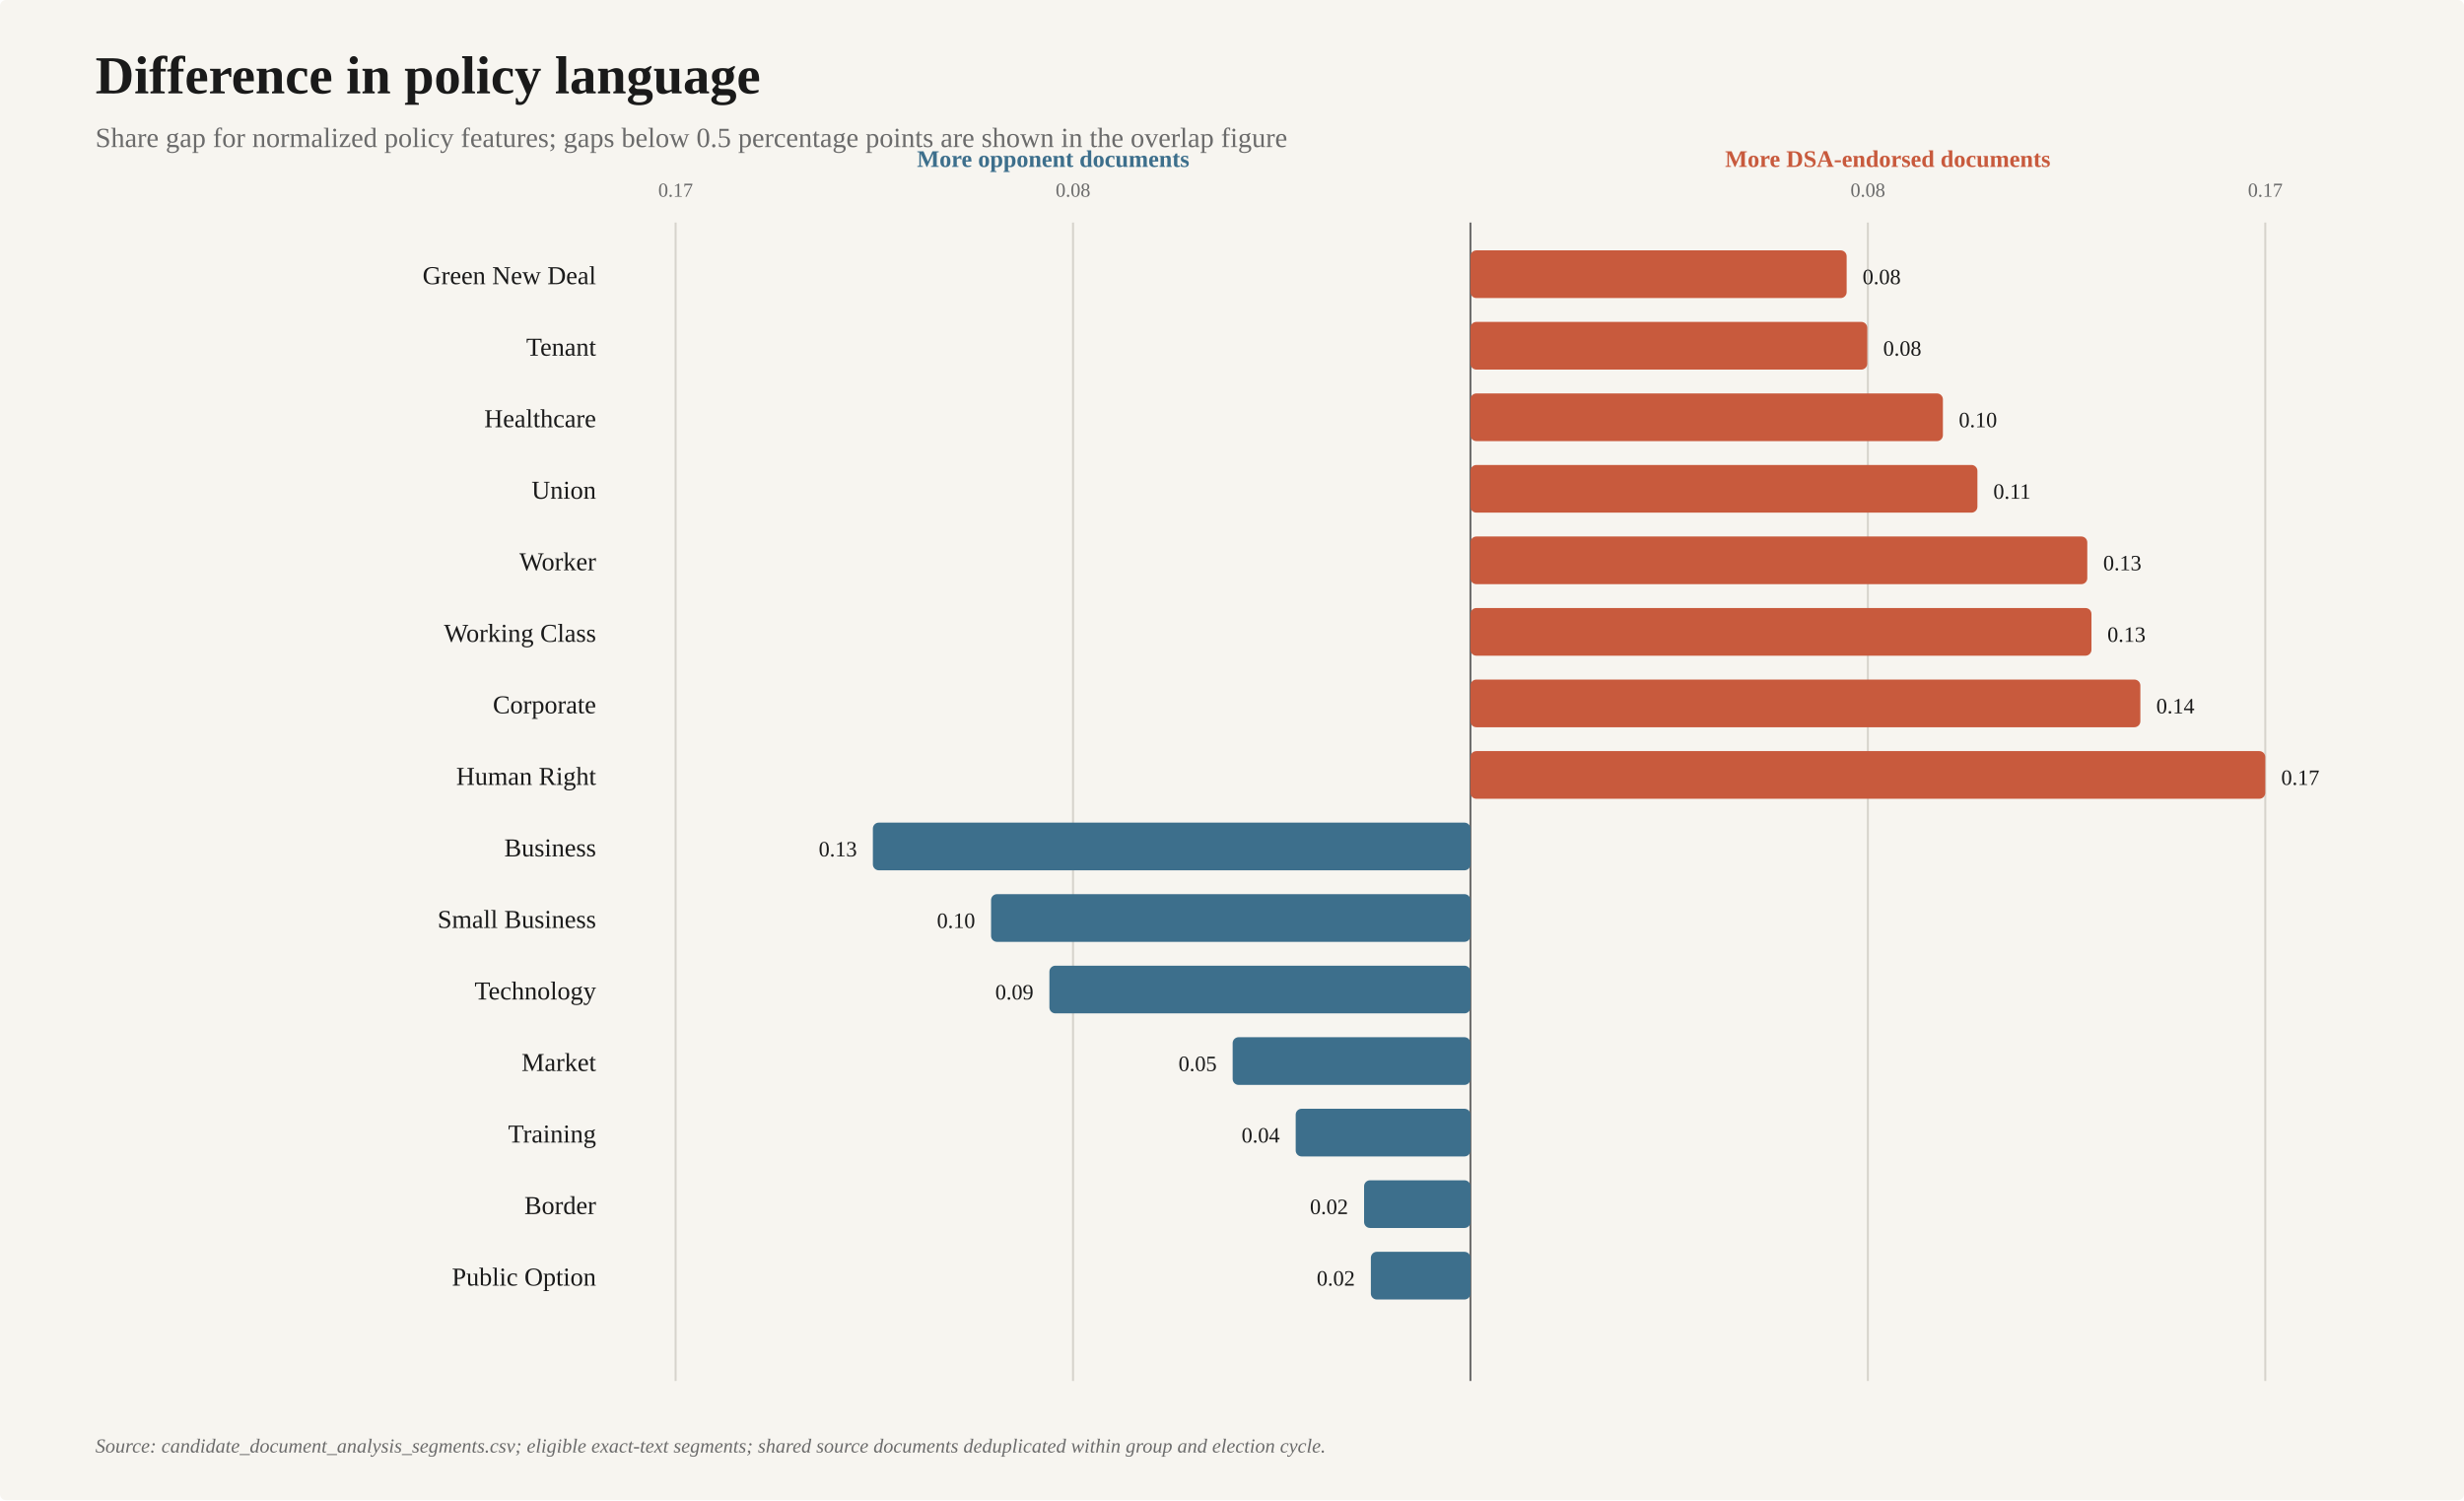
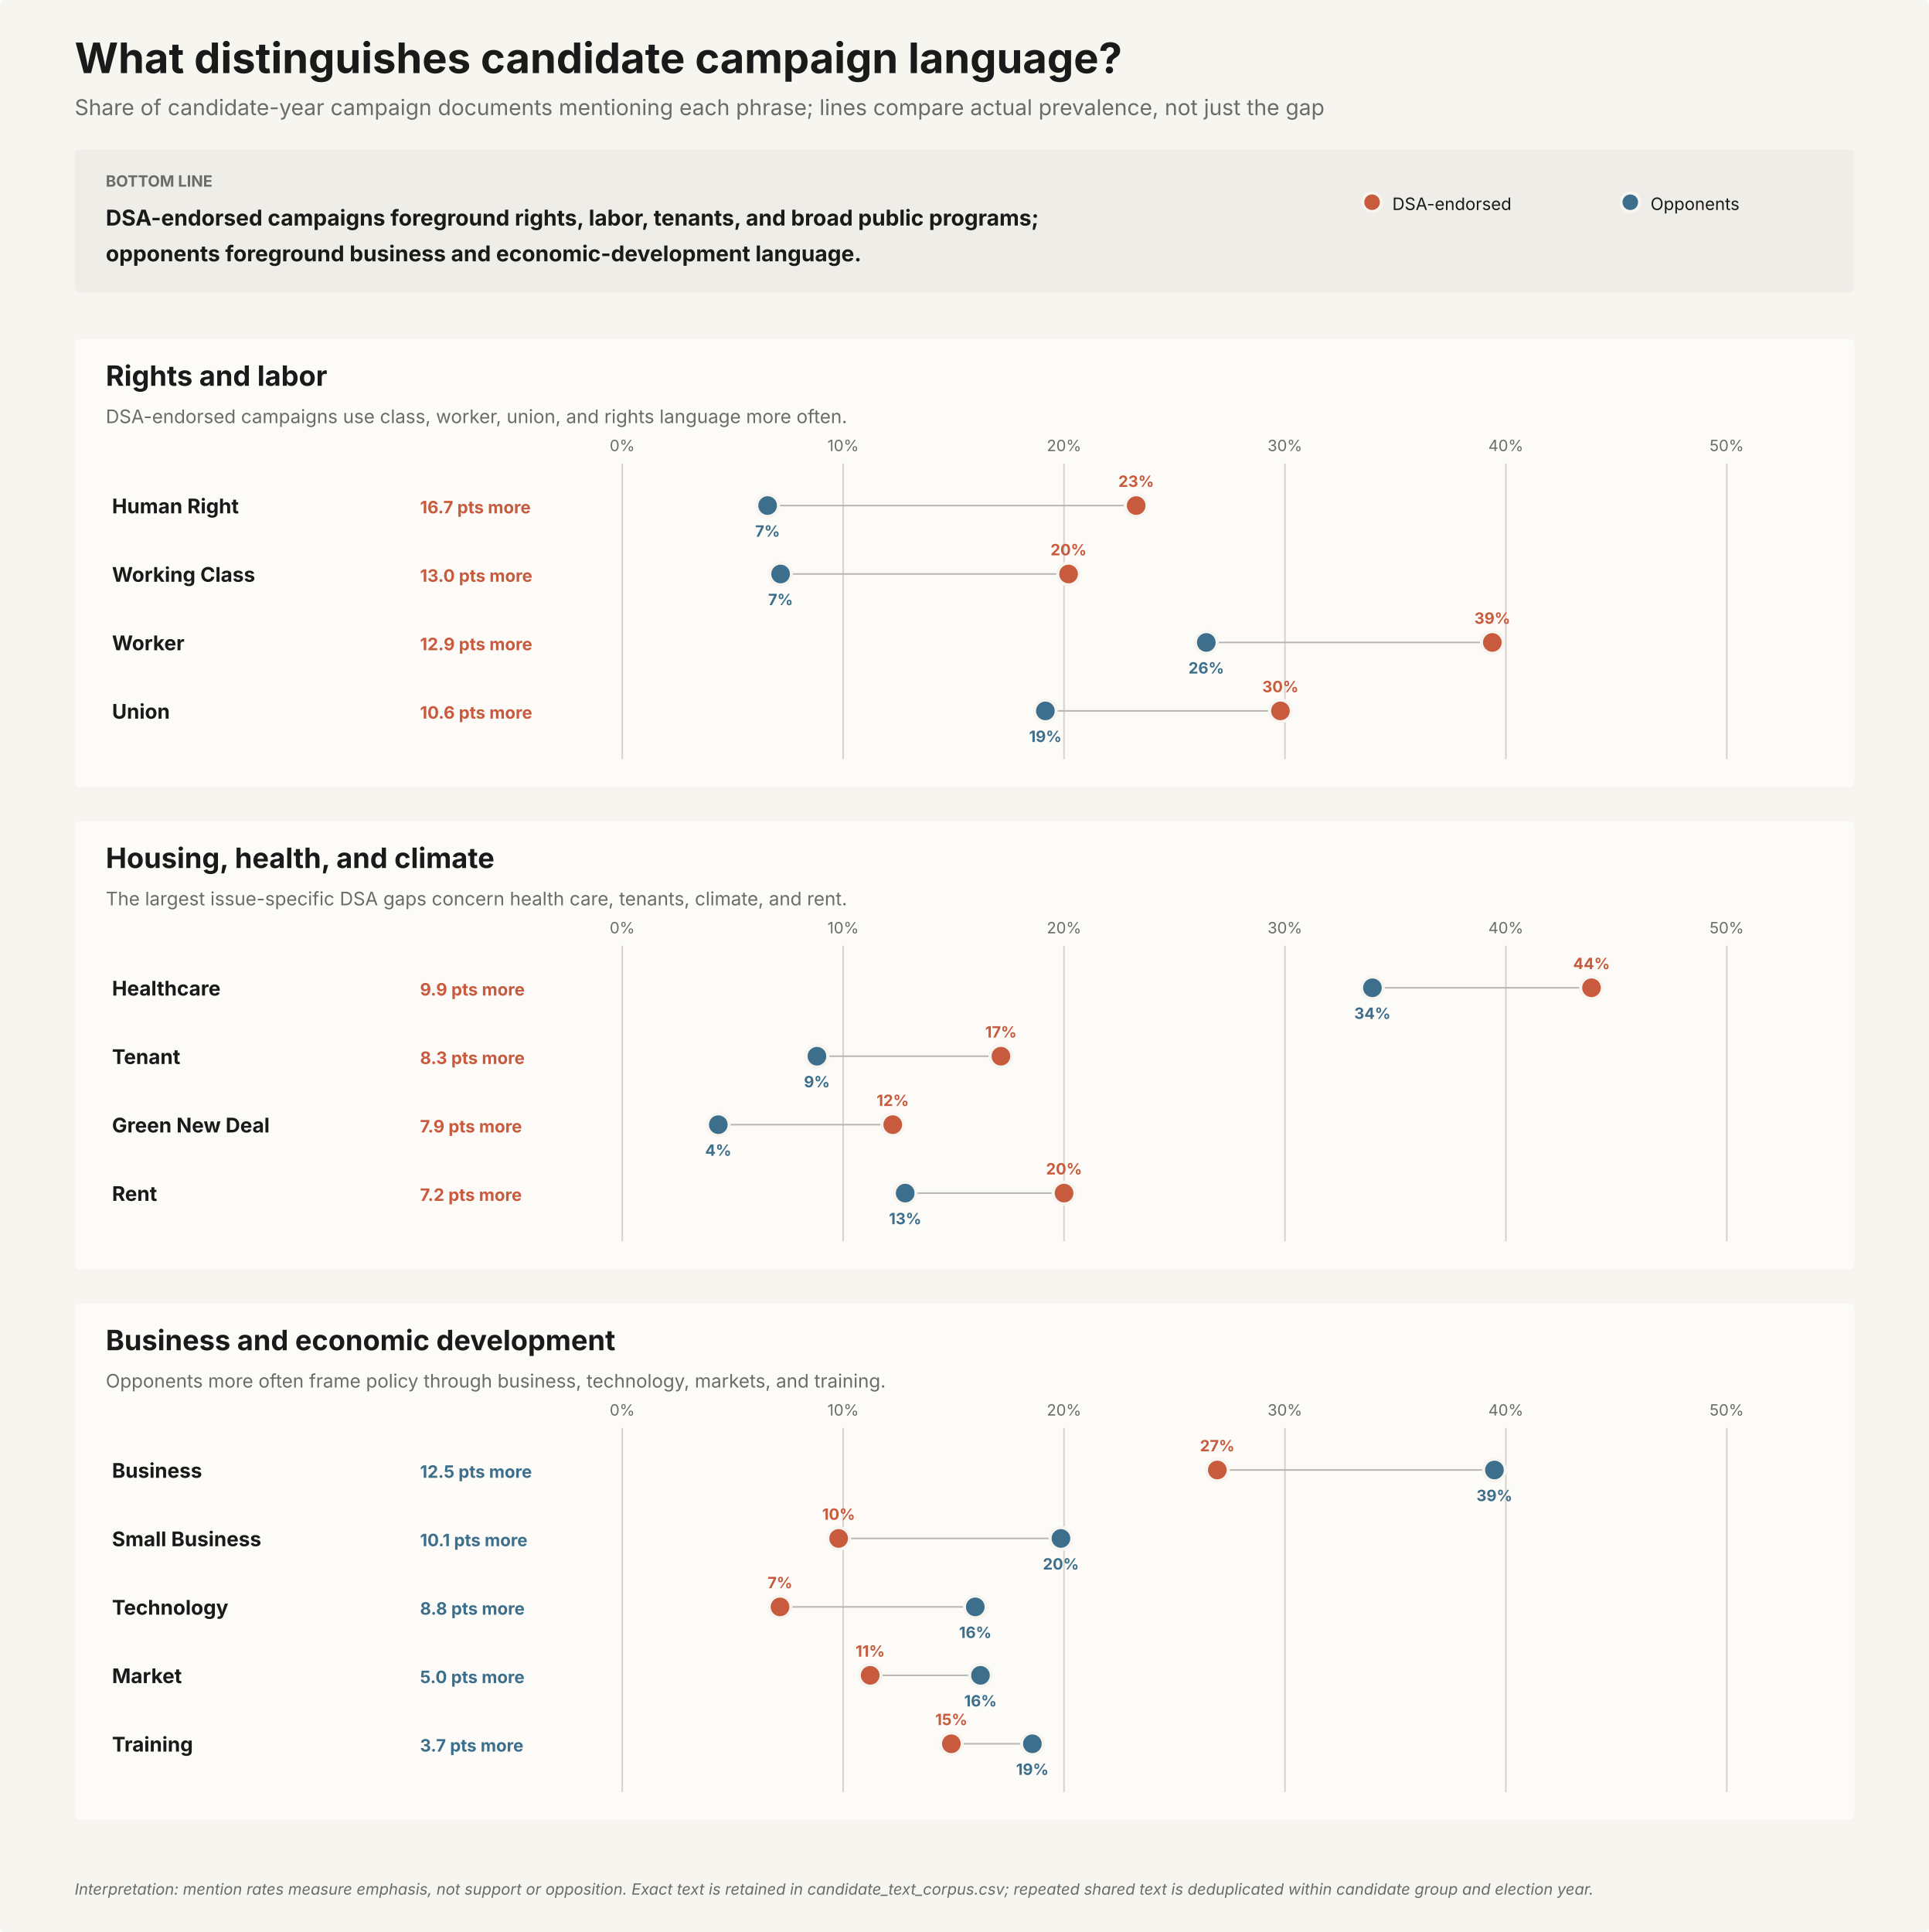
- <svg xmlns="http://www.w3.org/2000/svg" width="1240" height="755" viewBox="0 0 1240 755">
-   <rect x="0.00" y="0.00" width="1240.00" height="755.00" fill="#F7F5F0" rx="3" />
-   <text x="48" y="47" text-anchor="start" fill="#1A1A1A" font-family="Georgia, Times New Roman, serif" font-size="27px" font-weight="700" font-style="normal">Difference in policy language</text>
-   <text x="48" y="74" text-anchor="start" fill="#6B6B6B" font-family="Georgia, Times New Roman, serif" font-size="14px" font-weight="400" font-style="normal">Share gap for normalized policy features; gaps below 0.5 percentage points are shown in the overlap figure</text>
-   <line x1="340" y1="112" x2="340" y2="695" stroke="#D6D3CC" stroke-width="1" />
-   <text x="340" y="99" text-anchor="middle" fill="#6B6B6B" font-family="Georgia, Times New Roman, serif" font-size="10px" font-weight="400" font-style="normal">0.17</text>
-   <line x1="540.0" y1="112" x2="540.0" y2="695" stroke="#D6D3CC" stroke-width="1" />
-   <text x="540.0" y="99" text-anchor="middle" fill="#6B6B6B" font-family="Georgia, Times New Roman, serif" font-size="10px" font-weight="400" font-style="normal">0.08</text>
-   <line x1="740" y1="112" x2="740" y2="695" stroke="#6B6B6B" stroke-width="1" />
-   <line x1="940.0" y1="112" x2="940.0" y2="695" stroke="#D6D3CC" stroke-width="1" />
-   <text x="940.0" y="99" text-anchor="middle" fill="#6B6B6B" font-family="Georgia, Times New Roman, serif" font-size="10px" font-weight="400" font-style="normal">0.08</text>
-   <line x1="1140" y1="112" x2="1140" y2="695" stroke="#D6D3CC" stroke-width="1" />
-   <text x="1140" y="99" text-anchor="middle" fill="#6B6B6B" font-family="Georgia, Times New Roman, serif" font-size="10px" font-weight="400" font-style="normal">0.17</text>
-   <text x="300" y="143" text-anchor="end" fill="#1A1A1A" font-family="Georgia, Times New Roman, serif" font-size="13px" font-weight="400" font-style="normal">Green New Deal</text>
-   <rect x="740.00" y="126.00" width="189.32" height="24.00" fill="#C85A3D" rx="3" />
-   <text x="937.324" y="143" text-anchor="start" fill="#1A1A1A" font-family="Georgia, Times New Roman, serif" font-size="11px" font-weight="400" font-style="normal">0.08</text>
-   <text x="300" y="179" text-anchor="end" fill="#1A1A1A" font-family="Georgia, Times New Roman, serif" font-size="13px" font-weight="400" font-style="normal">Tenant</text>
-   <rect x="740.00" y="162.00" width="199.70" height="24.00" fill="#C85A3D" rx="3" />
-   <text x="947.696" y="179" text-anchor="start" fill="#1A1A1A" font-family="Georgia, Times New Roman, serif" font-size="11px" font-weight="400" font-style="normal">0.08</text>
-   <text x="300" y="215" text-anchor="end" fill="#1A1A1A" font-family="Georgia, Times New Roman, serif" font-size="13px" font-weight="400" font-style="normal">Healthcare</text>
-   <rect x="740.00" y="198.00" width="237.76" height="24.00" fill="#C85A3D" rx="3" />
-   <text x="985.761" y="215" text-anchor="start" fill="#1A1A1A" font-family="Georgia, Times New Roman, serif" font-size="11px" font-weight="400" font-style="normal">0.10</text>
-   <text x="300" y="251" text-anchor="end" fill="#1A1A1A" font-family="Georgia, Times New Roman, serif" font-size="13px" font-weight="400" font-style="normal">Union</text>
-   <rect x="740.00" y="234.00" width="255.13" height="24.00" fill="#C85A3D" rx="3" />
-   <text x="1003.13" y="251" text-anchor="start" fill="#1A1A1A" font-family="Georgia, Times New Roman, serif" font-size="11px" font-weight="400" font-style="normal">0.11</text>
-   <text x="300" y="287" text-anchor="end" fill="#1A1A1A" font-family="Georgia, Times New Roman, serif" font-size="13px" font-weight="400" font-style="normal">Worker</text>
-   <rect x="740.00" y="270.00" width="310.42" height="24.00" fill="#C85A3D" rx="3" />
-   <text x="1058.421" y="287" text-anchor="start" fill="#1A1A1A" font-family="Georgia, Times New Roman, serif" font-size="11px" font-weight="400" font-style="normal">0.13</text>
-   <text x="300" y="323" text-anchor="end" fill="#1A1A1A" font-family="Georgia, Times New Roman, serif" font-size="13px" font-weight="400" font-style="normal">Working Class</text>
-   <rect x="740.00" y="306.00" width="312.52" height="24.00" fill="#C85A3D" rx="3" />
-   <text x="1060.524" y="323" text-anchor="start" fill="#1A1A1A" font-family="Georgia, Times New Roman, serif" font-size="11px" font-weight="400" font-style="normal">0.13</text>
-   <text x="300" y="359" text-anchor="end" fill="#1A1A1A" font-family="Georgia, Times New Roman, serif" font-size="13px" font-weight="400" font-style="normal">Corporate</text>
-   <rect x="740.00" y="342.00" width="337.13" height="24.00" fill="#C85A3D" rx="3" />
-   <text x="1085.131" y="359" text-anchor="start" fill="#1A1A1A" font-family="Georgia, Times New Roman, serif" font-size="11px" font-weight="400" font-style="normal">0.14</text>
-   <text x="300" y="395" text-anchor="end" fill="#1A1A1A" font-family="Georgia, Times New Roman, serif" font-size="13px" font-weight="400" font-style="normal">Human Right</text>
-   <rect x="740.00" y="378.00" width="400.00" height="24.00" fill="#C85A3D" rx="3" />
-   <text x="1148.0" y="395" text-anchor="start" fill="#1A1A1A" font-family="Georgia, Times New Roman, serif" font-size="11px" font-weight="400" font-style="normal">0.17</text>
-   <text x="300" y="431" text-anchor="end" fill="#1A1A1A" font-family="Georgia, Times New Roman, serif" font-size="13px" font-weight="400" font-style="normal">Business</text>
-   <rect x="439.27" y="414.00" width="300.73" height="24.00" fill="#3D6F8C" rx="3" />
-   <text x="431.266" y="431" text-anchor="end" fill="#1A1A1A" font-family="Georgia, Times New Roman, serif" font-size="11px" font-weight="400" font-style="normal">0.13</text>
-   <text x="300" y="467" text-anchor="end" fill="#1A1A1A" font-family="Georgia, Times New Roman, serif" font-size="13px" font-weight="400" font-style="normal">Small Business</text>
-   <rect x="498.75" y="450.00" width="241.25" height="24.00" fill="#3D6F8C" rx="3" />
-   <text x="490.748" y="467" text-anchor="end" fill="#1A1A1A" font-family="Georgia, Times New Roman, serif" font-size="11px" font-weight="400" font-style="normal">0.10</text>
-   <text x="300" y="503" text-anchor="end" fill="#1A1A1A" font-family="Georgia, Times New Roman, serif" font-size="13px" font-weight="400" font-style="normal">Technology</text>
-   <rect x="528.11" y="486.00" width="211.89" height="24.00" fill="#3D6F8C" rx="3" />
-   <text x="520.111" y="503" text-anchor="end" fill="#1A1A1A" font-family="Georgia, Times New Roman, serif" font-size="11px" font-weight="400" font-style="normal">0.09</text>
-   <text x="300" y="539" text-anchor="end" fill="#1A1A1A" font-family="Georgia, Times New Roman, serif" font-size="13px" font-weight="400" font-style="normal">Market</text>
-   <rect x="620.33" y="522.00" width="119.67" height="24.00" fill="#3D6F8C" rx="3" />
-   <text x="612.329" y="539" text-anchor="end" fill="#1A1A1A" font-family="Georgia, Times New Roman, serif" font-size="11px" font-weight="400" font-style="normal">0.05</text>
-   <text x="300" y="575" text-anchor="end" fill="#1A1A1A" font-family="Georgia, Times New Roman, serif" font-size="13px" font-weight="400" font-style="normal">Training</text>
-   <rect x="652.05" y="558.00" width="87.95" height="24.00" fill="#3D6F8C" rx="3" />
-   <text x="644.054" y="575" text-anchor="end" fill="#1A1A1A" font-family="Georgia, Times New Roman, serif" font-size="11px" font-weight="400" font-style="normal">0.04</text>
-   <text x="300" y="611" text-anchor="end" fill="#1A1A1A" font-family="Georgia, Times New Roman, serif" font-size="13px" font-weight="400" font-style="normal">Border</text>
-   <rect x="686.47" y="594.00" width="53.53" height="24.00" fill="#3D6F8C" rx="3" />
-   <text x="678.469" y="611" text-anchor="end" fill="#1A1A1A" font-family="Georgia, Times New Roman, serif" font-size="11px" font-weight="400" font-style="normal">0.02</text>
-   <text x="300" y="647" text-anchor="end" fill="#1A1A1A" font-family="Georgia, Times New Roman, serif" font-size="13px" font-weight="400" font-style="normal">Public Option</text>
-   <rect x="689.88" y="630.00" width="50.12" height="24.00" fill="#3D6F8C" rx="3" />
-   <text x="681.883" y="647" text-anchor="end" fill="#1A1A1A" font-family="Georgia, Times New Roman, serif" font-size="11px" font-weight="400" font-style="normal">0.02</text>
-   <text x="950.0" y="84" text-anchor="middle" fill="#C85A3D" font-family="Georgia, Times New Roman, serif" font-size="12px" font-weight="700" font-style="normal">More DSA-endorsed documents</text>
-   <text x="530.0" y="84" text-anchor="middle" fill="#3D6F8C" font-family="Georgia, Times New Roman, serif" font-size="12px" font-weight="700" font-style="normal">More opponent documents</text>
-   <text x="48" y="731" text-anchor="start" fill="#6B6B6B" font-family="Georgia, Times New Roman, serif" font-size="10px" font-weight="400" font-style="italic">Source: candidate_document_analysis_segments.csv; eligible exact-text segments; shared source documents deduplicated within group and election cycle.</text>
+ <svg xmlns="http://www.w3.org/2000/svg" width="1240" height="1242" viewBox="0 0 1240 1242">
+   <rect x="0.00" y="0.00" width="1240.00" height="1242.00" fill="#F7F5F0" rx="3" />
+   <text x="48" y="47" text-anchor="start" fill="#1A1A1A" font-family="Inter, Arial, Helvetica, sans-serif" font-size="27px" font-weight="700" font-style="normal">What distinguishes candidate campaign language?</text>
+   <text x="48" y="74" text-anchor="start" fill="#6B6B6B" font-family="Inter, Arial, Helvetica, sans-serif" font-size="14px" font-weight="400" font-style="normal">Share of candidate-year campaign documents mentioning each phrase; lines compare actual prevalence, not just the gap</text>
+   <rect x="48.00" y="96.00" width="1144.00" height="92.00" fill="#EFEDE8" rx="3" />
+   <text x="68" y="120" text-anchor="start" fill="#6B6B6B" font-family="Inter, Arial, Helvetica, sans-serif" font-size="10px" font-weight="700" font-style="normal">BOTTOM LINE</text>
+   <text x="68" y="145" text-anchor="start" fill="#1A1A1A" font-family="Inter, Arial, Helvetica, sans-serif" font-size="14px" font-weight="700" font-style="normal">DSA-endorsed campaigns foreground rights, labor, tenants, and broad public programs;</text>
+   <text x="68" y="168" text-anchor="start" fill="#1A1A1A" font-family="Inter, Arial, Helvetica, sans-serif" font-size="14px" font-weight="700" font-style="normal">opponents foreground business and economic-development language.</text>
+   <circle cx="882.00" cy="130.00" r="6.00" fill="#C85A3D" stroke="#F7F5F0" stroke-width="2" />
+   <text x="895" y="135" text-anchor="start" fill="#1A1A1A" font-family="Inter, Arial, Helvetica, sans-serif" font-size="11px" font-weight="400" font-style="normal">DSA-endorsed</text>
+   <circle cx="1048.00" cy="130.00" r="6.00" fill="#3D6F8C" stroke="#F7F5F0" stroke-width="2" />
+   <text x="1061" y="135" text-anchor="start" fill="#1A1A1A" font-family="Inter, Arial, Helvetica, sans-serif" font-size="11px" font-weight="400" font-style="normal">Opponents</text>
+   <rect x="48.00" y="218.00" width="1144.00" height="288.00" fill="#FCFBF8" rx="3" />
+   <text x="68" y="248" text-anchor="start" fill="#1A1A1A" font-family="Inter, Arial, Helvetica, sans-serif" font-size="18px" font-weight="700" font-style="normal">Rights and labor</text>
+   <text x="68" y="272" text-anchor="start" fill="#6B6B6B" font-family="Inter, Arial, Helvetica, sans-serif" font-size="12px" font-weight="400" font-style="normal">DSA-endorsed campaigns use class, worker, union, and rights language more often.</text>
+   <line x1="400.0" y1="298" x2="400.0" y2="488" stroke="#D6D3CC" stroke-width="1" />
+   <text x="400.0" y="290" text-anchor="middle" fill="#6B6B6B" font-family="Inter, Arial, Helvetica, sans-serif" font-size="10px" font-weight="400" font-style="normal">0%</text>
+   <line x1="542.0" y1="298" x2="542.0" y2="488" stroke="#D6D3CC" stroke-width="1" />
+   <text x="542.0" y="290" text-anchor="middle" fill="#6B6B6B" font-family="Inter, Arial, Helvetica, sans-serif" font-size="10px" font-weight="400" font-style="normal">10%</text>
+   <line x1="684.0" y1="298" x2="684.0" y2="488" stroke="#D6D3CC" stroke-width="1" />
+   <text x="684.0" y="290" text-anchor="middle" fill="#6B6B6B" font-family="Inter, Arial, Helvetica, sans-serif" font-size="10px" font-weight="400" font-style="normal">20%</text>
+   <line x1="826.0" y1="298" x2="826.0" y2="488" stroke="#D6D3CC" stroke-width="1" />
+   <text x="826.0" y="290" text-anchor="middle" fill="#6B6B6B" font-family="Inter, Arial, Helvetica, sans-serif" font-size="10px" font-weight="400" font-style="normal">30%</text>
+   <line x1="968.0" y1="298" x2="968.0" y2="488" stroke="#D6D3CC" stroke-width="1" />
+   <text x="968.0" y="290" text-anchor="middle" fill="#6B6B6B" font-family="Inter, Arial, Helvetica, sans-serif" font-size="10px" font-weight="400" font-style="normal">40%</text>
+   <line x1="1110.0" y1="298" x2="1110.0" y2="488" stroke="#D6D3CC" stroke-width="1" />
+   <text x="1110.0" y="290" text-anchor="middle" fill="#6B6B6B" font-family="Inter, Arial, Helvetica, sans-serif" font-size="10px" font-weight="400" font-style="normal">50%</text>
+   <text x="72" y="330" text-anchor="start" fill="#1A1A1A" font-family="Inter, Arial, Helvetica, sans-serif" font-size="13px" font-weight="700" font-style="normal">Human Right</text>
+   <text x="270" y="330" text-anchor="start" fill="#C85A3D" font-family="Inter, Arial, Helvetica, sans-serif" font-size="11px" font-weight="700" font-style="normal">16.7 pts more</text>
+   <line x1="730.367" y1="325" x2="493.443" y2="325" stroke="#B8B6B0" stroke-width="1" />
+   <circle cx="730.37" cy="325.00" r="7.00" fill="#C85A3D" stroke="#F7F5F0" stroke-width="2" />
+   <circle cx="493.44" cy="325.00" r="7.00" fill="#3D6F8C" stroke="#F7F5F0" stroke-width="2" />
+   <text x="730.367" y="313" text-anchor="middle" fill="#C85A3D" font-family="Inter, Arial, Helvetica, sans-serif" font-size="10px" font-weight="700" font-style="normal">23%</text>
+   <text x="493.443" y="345" text-anchor="middle" fill="#3D6F8C" font-family="Inter, Arial, Helvetica, sans-serif" font-size="10px" font-weight="700" font-style="normal">7%</text>
+   <text x="72" y="374" text-anchor="start" fill="#1A1A1A" font-family="Inter, Arial, Helvetica, sans-serif" font-size="13px" font-weight="700" font-style="normal">Working Class</text>
+   <text x="270" y="374" text-anchor="start" fill="#C85A3D" font-family="Inter, Arial, Helvetica, sans-serif" font-size="11px" font-weight="700" font-style="normal">13.0 pts more</text>
+   <line x1="686.898" y1="369" x2="501.786" y2="369" stroke="#B8B6B0" stroke-width="1" />
+   <circle cx="686.90" cy="369.00" r="7.00" fill="#C85A3D" stroke="#F7F5F0" stroke-width="2" />
+   <circle cx="501.79" cy="369.00" r="7.00" fill="#3D6F8C" stroke="#F7F5F0" stroke-width="2" />
+   <text x="686.898" y="357" text-anchor="middle" fill="#C85A3D" font-family="Inter, Arial, Helvetica, sans-serif" font-size="10px" font-weight="700" font-style="normal">20%</text>
+   <text x="501.786" y="389" text-anchor="middle" fill="#3D6F8C" font-family="Inter, Arial, Helvetica, sans-serif" font-size="10px" font-weight="700" font-style="normal">7%</text>
+   <text x="72" y="418" text-anchor="start" fill="#1A1A1A" font-family="Inter, Arial, Helvetica, sans-serif" font-size="13px" font-weight="700" font-style="normal">Worker</text>
+   <text x="270" y="418" text-anchor="start" fill="#C85A3D" font-family="Inter, Arial, Helvetica, sans-serif" font-size="11px" font-weight="700" font-style="normal">12.9 pts more</text>
+   <line x1="959.307" y1="413" x2="775.441" y2="413" stroke="#B8B6B0" stroke-width="1" />
+   <circle cx="959.31" cy="413.00" r="7.00" fill="#C85A3D" stroke="#F7F5F0" stroke-width="2" />
+   <circle cx="775.44" cy="413.00" r="7.00" fill="#3D6F8C" stroke="#F7F5F0" stroke-width="2" />
+   <text x="959.307" y="401" text-anchor="middle" fill="#C85A3D" font-family="Inter, Arial, Helvetica, sans-serif" font-size="10px" font-weight="700" font-style="normal">39%</text>
+   <text x="775.441" y="433" text-anchor="middle" fill="#3D6F8C" font-family="Inter, Arial, Helvetica, sans-serif" font-size="10px" font-weight="700" font-style="normal">26%</text>
+   <text x="72" y="462" text-anchor="start" fill="#1A1A1A" font-family="Inter, Arial, Helvetica, sans-serif" font-size="13px" font-weight="700" font-style="normal">Union</text>
+   <text x="270" y="462" text-anchor="start" fill="#C85A3D" font-family="Inter, Arial, Helvetica, sans-serif" font-size="11px" font-weight="700" font-style="normal">10.6 pts more</text>
+   <line x1="823.102" y1="457" x2="671.985" y2="457" stroke="#B8B6B0" stroke-width="1" />
+   <circle cx="823.10" cy="457.00" r="7.00" fill="#C85A3D" stroke="#F7F5F0" stroke-width="2" />
+   <circle cx="671.99" cy="457.00" r="7.00" fill="#3D6F8C" stroke="#F7F5F0" stroke-width="2" />
+   <text x="823.102" y="445" text-anchor="middle" fill="#C85A3D" font-family="Inter, Arial, Helvetica, sans-serif" font-size="10px" font-weight="700" font-style="normal">30%</text>
+   <text x="671.985" y="477" text-anchor="middle" fill="#3D6F8C" font-family="Inter, Arial, Helvetica, sans-serif" font-size="10px" font-weight="700" font-style="normal">19%</text>
+   <rect x="48.00" y="528.00" width="1144.00" height="288.00" fill="#FCFBF8" rx="3" />
+   <text x="68" y="558" text-anchor="start" fill="#1A1A1A" font-family="Inter, Arial, Helvetica, sans-serif" font-size="18px" font-weight="700" font-style="normal">Housing, health, and climate</text>
+   <text x="68" y="582" text-anchor="start" fill="#6B6B6B" font-family="Inter, Arial, Helvetica, sans-serif" font-size="12px" font-weight="400" font-style="normal">The largest issue-specific DSA gaps concern health care, tenants, climate, and rent.</text>
+   <line x1="400.0" y1="608" x2="400.0" y2="798" stroke="#D6D3CC" stroke-width="1" />
+   <text x="400.0" y="600" text-anchor="middle" fill="#6B6B6B" font-family="Inter, Arial, Helvetica, sans-serif" font-size="10px" font-weight="400" font-style="normal">0%</text>
+   <line x1="542.0" y1="608" x2="542.0" y2="798" stroke="#D6D3CC" stroke-width="1" />
+   <text x="542.0" y="600" text-anchor="middle" fill="#6B6B6B" font-family="Inter, Arial, Helvetica, sans-serif" font-size="10px" font-weight="400" font-style="normal">10%</text>
+   <line x1="684.0" y1="608" x2="684.0" y2="798" stroke="#D6D3CC" stroke-width="1" />
+   <text x="684.0" y="600" text-anchor="middle" fill="#6B6B6B" font-family="Inter, Arial, Helvetica, sans-serif" font-size="10px" font-weight="400" font-style="normal">20%</text>
+   <line x1="826.0" y1="608" x2="826.0" y2="798" stroke="#D6D3CC" stroke-width="1" />
+   <text x="826.0" y="600" text-anchor="middle" fill="#6B6B6B" font-family="Inter, Arial, Helvetica, sans-serif" font-size="10px" font-weight="400" font-style="normal">30%</text>
+   <line x1="968.0" y1="608" x2="968.0" y2="798" stroke="#D6D3CC" stroke-width="1" />
+   <text x="968.0" y="600" text-anchor="middle" fill="#6B6B6B" font-family="Inter, Arial, Helvetica, sans-serif" font-size="10px" font-weight="400" font-style="normal">40%</text>
+   <line x1="1110.0" y1="608" x2="1110.0" y2="798" stroke="#D6D3CC" stroke-width="1" />
+   <text x="1110.0" y="600" text-anchor="middle" fill="#6B6B6B" font-family="Inter, Arial, Helvetica, sans-serif" font-size="10px" font-weight="400" font-style="normal">50%</text>
+   <text x="72" y="640" text-anchor="start" fill="#1A1A1A" font-family="Inter, Arial, Helvetica, sans-serif" font-size="13px" font-weight="700" font-style="normal">Healthcare</text>
+   <text x="270" y="640" text-anchor="start" fill="#C85A3D" font-family="Inter, Arial, Helvetica, sans-serif" font-size="11px" font-weight="700" font-style="normal">9.9 pts more</text>
+   <line x1="1023.062" y1="635" x2="882.232" y2="635" stroke="#B8B6B0" stroke-width="1" />
+   <circle cx="1023.06" cy="635.00" r="7.00" fill="#C85A3D" stroke="#F7F5F0" stroke-width="2" />
+   <circle cx="882.23" cy="635.00" r="7.00" fill="#3D6F8C" stroke="#F7F5F0" stroke-width="2" />
+   <text x="1023.062" y="623" text-anchor="middle" fill="#C85A3D" font-family="Inter, Arial, Helvetica, sans-serif" font-size="10px" font-weight="700" font-style="normal">44%</text>
+   <text x="882.232" y="655" text-anchor="middle" fill="#3D6F8C" font-family="Inter, Arial, Helvetica, sans-serif" font-size="10px" font-weight="700" font-style="normal">34%</text>
+   <text x="72" y="684" text-anchor="start" fill="#1A1A1A" font-family="Inter, Arial, Helvetica, sans-serif" font-size="13px" font-weight="700" font-style="normal">Tenant</text>
+   <text x="270" y="684" text-anchor="start" fill="#C85A3D" font-family="Inter, Arial, Helvetica, sans-serif" font-size="11px" font-weight="700" font-style="normal">8.3 pts more</text>
+   <line x1="643.429" y1="679" x2="525.147" y2="679" stroke="#B8B6B0" stroke-width="1" />
+   <circle cx="643.43" cy="679.00" r="7.00" fill="#C85A3D" stroke="#F7F5F0" stroke-width="2" />
+   <circle cx="525.15" cy="679.00" r="7.00" fill="#3D6F8C" stroke="#F7F5F0" stroke-width="2" />
+   <text x="643.429" y="667" text-anchor="middle" fill="#C85A3D" font-family="Inter, Arial, Helvetica, sans-serif" font-size="10px" font-weight="700" font-style="normal">17%</text>
+   <text x="525.147" y="699" text-anchor="middle" fill="#3D6F8C" font-family="Inter, Arial, Helvetica, sans-serif" font-size="10px" font-weight="700" font-style="normal">9%</text>
+   <text x="72" y="728" text-anchor="start" fill="#1A1A1A" font-family="Inter, Arial, Helvetica, sans-serif" font-size="13px" font-weight="700" font-style="normal">Green New Deal</text>
+   <text x="270" y="728" text-anchor="start" fill="#C85A3D" font-family="Inter, Arial, Helvetica, sans-serif" font-size="11px" font-weight="700" font-style="normal">7.9 pts more</text>
+   <line x1="573.878" y1="723" x2="461.739" y2="723" stroke="#B8B6B0" stroke-width="1" />
+   <circle cx="573.88" cy="723.00" r="7.00" fill="#C85A3D" stroke="#F7F5F0" stroke-width="2" />
+   <circle cx="461.74" cy="723.00" r="7.00" fill="#3D6F8C" stroke="#F7F5F0" stroke-width="2" />
+   <text x="573.878" y="711" text-anchor="middle" fill="#C85A3D" font-family="Inter, Arial, Helvetica, sans-serif" font-size="10px" font-weight="700" font-style="normal">12%</text>
+   <text x="461.739" y="743" text-anchor="middle" fill="#3D6F8C" font-family="Inter, Arial, Helvetica, sans-serif" font-size="10px" font-weight="700" font-style="normal">4%</text>
+   <text x="72" y="772" text-anchor="start" fill="#1A1A1A" font-family="Inter, Arial, Helvetica, sans-serif" font-size="13px" font-weight="700" font-style="normal">Rent</text>
+   <text x="270" y="772" text-anchor="start" fill="#C85A3D" font-family="Inter, Arial, Helvetica, sans-serif" font-size="11px" font-weight="700" font-style="normal">7.2 pts more</text>
+   <line x1="684.0" y1="767" x2="581.881" y2="767" stroke="#B8B6B0" stroke-width="1" />
+   <circle cx="684.00" cy="767.00" r="7.00" fill="#C85A3D" stroke="#F7F5F0" stroke-width="2" />
+   <circle cx="581.88" cy="767.00" r="7.00" fill="#3D6F8C" stroke="#F7F5F0" stroke-width="2" />
+   <text x="684.0" y="755" text-anchor="middle" fill="#C85A3D" font-family="Inter, Arial, Helvetica, sans-serif" font-size="10px" font-weight="700" font-style="normal">20%</text>
+   <text x="581.881" y="787" text-anchor="middle" fill="#3D6F8C" font-family="Inter, Arial, Helvetica, sans-serif" font-size="10px" font-weight="700" font-style="normal">13%</text>
+   <rect x="48.00" y="838.00" width="1144.00" height="332.00" fill="#FCFBF8" rx="3" />
+   <text x="68" y="868" text-anchor="start" fill="#1A1A1A" font-family="Inter, Arial, Helvetica, sans-serif" font-size="18px" font-weight="700" font-style="normal">Business and economic development</text>
+   <text x="68" y="892" text-anchor="start" fill="#6B6B6B" font-family="Inter, Arial, Helvetica, sans-serif" font-size="12px" font-weight="400" font-style="normal">Opponents more often frame policy through business, technology, markets, and training.</text>
+   <line x1="400.0" y1="918" x2="400.0" y2="1152" stroke="#D6D3CC" stroke-width="1" />
+   <text x="400.0" y="910" text-anchor="middle" fill="#6B6B6B" font-family="Inter, Arial, Helvetica, sans-serif" font-size="10px" font-weight="400" font-style="normal">0%</text>
+   <line x1="542.0" y1="918" x2="542.0" y2="1152" stroke="#D6D3CC" stroke-width="1" />
+   <text x="542.0" y="910" text-anchor="middle" fill="#6B6B6B" font-family="Inter, Arial, Helvetica, sans-serif" font-size="10px" font-weight="400" font-style="normal">10%</text>
+   <line x1="684.0" y1="918" x2="684.0" y2="1152" stroke="#D6D3CC" stroke-width="1" />
+   <text x="684.0" y="910" text-anchor="middle" fill="#6B6B6B" font-family="Inter, Arial, Helvetica, sans-serif" font-size="10px" font-weight="400" font-style="normal">20%</text>
+   <line x1="826.0" y1="918" x2="826.0" y2="1152" stroke="#D6D3CC" stroke-width="1" />
+   <text x="826.0" y="910" text-anchor="middle" fill="#6B6B6B" font-family="Inter, Arial, Helvetica, sans-serif" font-size="10px" font-weight="400" font-style="normal">30%</text>
+   <line x1="968.0" y1="918" x2="968.0" y2="1152" stroke="#D6D3CC" stroke-width="1" />
+   <text x="968.0" y="910" text-anchor="middle" fill="#6B6B6B" font-family="Inter, Arial, Helvetica, sans-serif" font-size="10px" font-weight="400" font-style="normal">40%</text>
+   <line x1="1110.0" y1="918" x2="1110.0" y2="1152" stroke="#D6D3CC" stroke-width="1" />
+   <text x="1110.0" y="910" text-anchor="middle" fill="#6B6B6B" font-family="Inter, Arial, Helvetica, sans-serif" font-size="10px" font-weight="400" font-style="normal">50%</text>
+   <text x="72" y="950" text-anchor="start" fill="#1A1A1A" font-family="Inter, Arial, Helvetica, sans-serif" font-size="13px" font-weight="700" font-style="normal">Business</text>
+   <text x="270" y="950" text-anchor="start" fill="#3D6F8C" font-family="Inter, Arial, Helvetica, sans-serif" font-size="11px" font-weight="700" font-style="normal">12.5 pts more</text>
+   <line x1="782.531" y1="945" x2="960.659" y2="945" stroke="#B8B6B0" stroke-width="1" />
+   <circle cx="782.53" cy="945.00" r="7.00" fill="#C85A3D" stroke="#F7F5F0" stroke-width="2" />
+   <circle cx="960.66" cy="945.00" r="7.00" fill="#3D6F8C" stroke="#F7F5F0" stroke-width="2" />
+   <text x="782.531" y="933" text-anchor="middle" fill="#C85A3D" font-family="Inter, Arial, Helvetica, sans-serif" font-size="10px" font-weight="700" font-style="normal">27%</text>
+   <text x="960.659" y="965" text-anchor="middle" fill="#3D6F8C" font-family="Inter, Arial, Helvetica, sans-serif" font-size="10px" font-weight="700" font-style="normal">39%</text>
+   <text x="72" y="994" text-anchor="start" fill="#1A1A1A" font-family="Inter, Arial, Helvetica, sans-serif" font-size="13px" font-weight="700" font-style="normal">Small Business</text>
+   <text x="270" y="994" text-anchor="start" fill="#3D6F8C" font-family="Inter, Arial, Helvetica, sans-serif" font-size="11px" font-weight="700" font-style="normal">10.1 pts more</text>
+   <line x1="539.102" y1="989" x2="681.998" y2="989" stroke="#B8B6B0" stroke-width="1" />
+   <circle cx="539.10" cy="989.00" r="7.00" fill="#C85A3D" stroke="#F7F5F0" stroke-width="2" />
+   <circle cx="682.00" cy="989.00" r="7.00" fill="#3D6F8C" stroke="#F7F5F0" stroke-width="2" />
+   <text x="539.102" y="977" text-anchor="middle" fill="#C85A3D" font-family="Inter, Arial, Helvetica, sans-serif" font-size="10px" font-weight="700" font-style="normal">10%</text>
+   <text x="681.998" y="1009" text-anchor="middle" fill="#3D6F8C" font-family="Inter, Arial, Helvetica, sans-serif" font-size="10px" font-weight="700" font-style="normal">20%</text>
+   <text x="72" y="1038" text-anchor="start" fill="#1A1A1A" font-family="Inter, Arial, Helvetica, sans-serif" font-size="13px" font-weight="700" font-style="normal">Technology</text>
+   <text x="270" y="1038" text-anchor="start" fill="#3D6F8C" font-family="Inter, Arial, Helvetica, sans-serif" font-size="11px" font-weight="700" font-style="normal">8.8 pts more</text>
+   <line x1="501.429" y1="1033" x2="626.933" y2="1033" stroke="#B8B6B0" stroke-width="1" />
+   <circle cx="501.43" cy="1033.00" r="7.00" fill="#C85A3D" stroke="#F7F5F0" stroke-width="2" />
+   <circle cx="626.93" cy="1033.00" r="7.00" fill="#3D6F8C" stroke="#F7F5F0" stroke-width="2" />
+   <text x="501.429" y="1021" text-anchor="middle" fill="#C85A3D" font-family="Inter, Arial, Helvetica, sans-serif" font-size="10px" font-weight="700" font-style="normal">7%</text>
+   <text x="626.933" y="1053" text-anchor="middle" fill="#3D6F8C" font-family="Inter, Arial, Helvetica, sans-serif" font-size="10px" font-weight="700" font-style="normal">16%</text>
+   <text x="72" y="1082" text-anchor="start" fill="#1A1A1A" font-family="Inter, Arial, Helvetica, sans-serif" font-size="13px" font-weight="700" font-style="normal">Market</text>
+   <text x="270" y="1082" text-anchor="start" fill="#3D6F8C" font-family="Inter, Arial, Helvetica, sans-serif" font-size="11px" font-weight="700" font-style="normal">5.0 pts more</text>
+   <line x1="559.388" y1="1077" x2="630.27" y2="1077" stroke="#B8B6B0" stroke-width="1" />
+   <circle cx="559.39" cy="1077.00" r="7.00" fill="#C85A3D" stroke="#F7F5F0" stroke-width="2" />
+   <circle cx="630.27" cy="1077.00" r="7.00" fill="#3D6F8C" stroke="#F7F5F0" stroke-width="2" />
+   <text x="559.388" y="1065" text-anchor="middle" fill="#C85A3D" font-family="Inter, Arial, Helvetica, sans-serif" font-size="10px" font-weight="700" font-style="normal">11%</text>
+   <text x="630.27" y="1097" text-anchor="middle" fill="#3D6F8C" font-family="Inter, Arial, Helvetica, sans-serif" font-size="10px" font-weight="700" font-style="normal">16%</text>
+   <text x="72" y="1126" text-anchor="start" fill="#1A1A1A" font-family="Inter, Arial, Helvetica, sans-serif" font-size="13px" font-weight="700" font-style="normal">Training</text>
+   <text x="270" y="1126" text-anchor="start" fill="#3D6F8C" font-family="Inter, Arial, Helvetica, sans-serif" font-size="11px" font-weight="700" font-style="normal">3.7 pts more</text>
+   <line x1="611.552" y1="1121" x2="663.643" y2="1121" stroke="#B8B6B0" stroke-width="1" />
+   <circle cx="611.55" cy="1121.00" r="7.00" fill="#C85A3D" stroke="#F7F5F0" stroke-width="2" />
+   <circle cx="663.64" cy="1121.00" r="7.00" fill="#3D6F8C" stroke="#F7F5F0" stroke-width="2" />
+   <text x="611.552" y="1109" text-anchor="middle" fill="#C85A3D" font-family="Inter, Arial, Helvetica, sans-serif" font-size="10px" font-weight="700" font-style="normal">15%</text>
+   <text x="663.643" y="1141" text-anchor="middle" fill="#3D6F8C" font-family="Inter, Arial, Helvetica, sans-serif" font-size="10px" font-weight="700" font-style="normal">19%</text>
+   <text x="48" y="1218" text-anchor="start" fill="#6B6B6B" font-family="Inter, Arial, Helvetica, sans-serif" font-size="10px" font-weight="400" font-style="italic">Interpretation: mention rates measure emphasis, not support or opposition. Exact text is retained in candidate_text_corpus.csv; repeated shared text is deduplicated within candidate group and election year.</text>
</svg>
